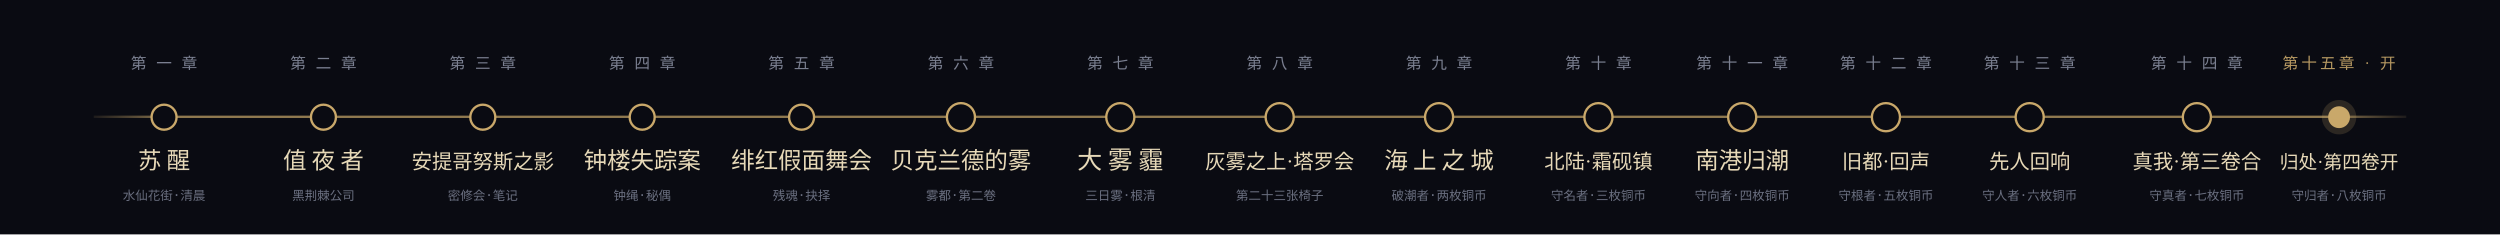
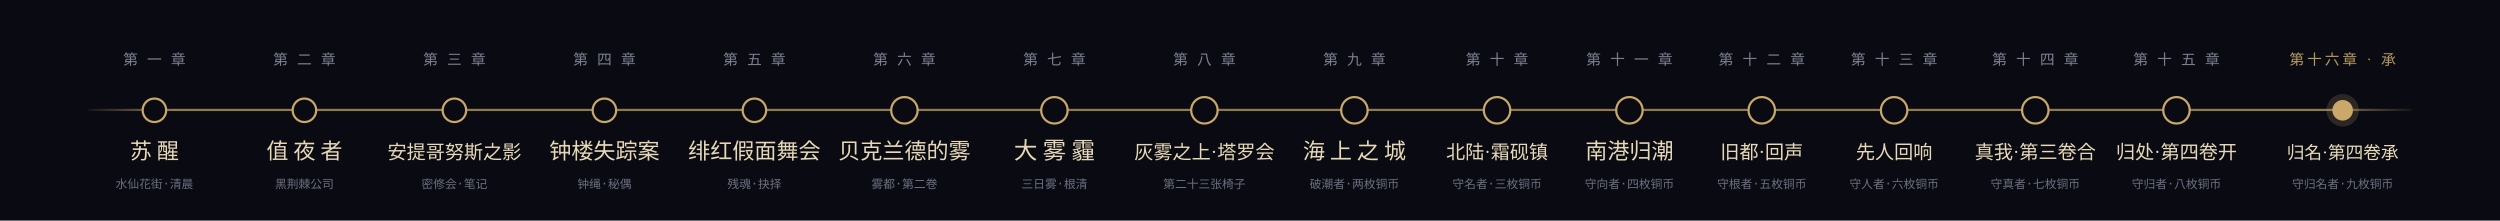
- <svg xmlns="http://www.w3.org/2000/svg" viewBox="0 0 1600 150" width="100%" role="img" aria-label="十五章剧情脉络：苏醒、值夜者、安提哥努斯之影、钟楼失踪案、绯红假面舞会、贝克兰德的雾、大雾霾、灰雾之上·塔罗会、海上之城、北陆·霜砚镇、南港归潮、旧都·回声、灰原骨冢·先人回响、灰雾深处·真我、灰雾最深处·归处">
+ <svg xmlns="http://www.w3.org/2000/svg" viewBox="0 0 1700 150" width="100%" role="img" aria-label="十六章剧情脉络：苏醒、值夜者、安提哥努斯之影、钟楼失踪案、绯红假面舞会、贝克兰德的雾、大雾霾、灰雾之上·塔罗会、海上之城、北陆·霜砚镇、南港归潮、旧都·回声、灰原骨冢·先人回响、灰雾深处·真我、灰雾最深处·归处、灰雾更深处·归名">
  <defs>
    <linearGradient id="line" x1="0" y1="0" x2="1" y2="0">
      <stop offset="0" stop-color="#c9a86a" stop-opacity="0" />
      <stop offset="0.04" stop-color="#c9a86a" stop-opacity="0.7" />
      <stop offset="0.96" stop-color="#c9a86a" stop-opacity="0.7" />
      <stop offset="1" stop-color="#c9a86a" stop-opacity="0" />
    </linearGradient>
  </defs>
-   <rect width="1600" height="150" fill="#0a0b12" />
-   <rect x="60" y="74" width="1480" height="1.5" fill="url(#line)" />
+   <rect width="1700" height="150" fill="#0a0b12" />
+   <rect x="60" y="74" width="1580" height="1.5" fill="url(#line)" />
  <g font-family="Georgia, 'Times New Roman', serif" text-rendering="geometricPrecision">
    <circle cx="105" cy="75" r="8" fill="#0a0b12" stroke="#c9a86a" stroke-width="1.5" />
    <text x="105" y="44" text-anchor="middle" font-size="10" letter-spacing="2" fill="#7a7f90">第 一 章</text>
    <text x="105" y="108" text-anchor="middle" font-size="15" fill="#e7d9b8">苏 醒</text>
    <text x="105" y="128" text-anchor="middle" font-family="ui-monospace, Menlo, monospace" font-size="8" fill="#6a6f80">水仙花街·清晨</text>
    <circle cx="207" cy="75" r="8" fill="#0a0b12" stroke="#c9a86a" stroke-width="1.5" />
    <text x="207" y="44" text-anchor="middle" font-size="10" letter-spacing="2" fill="#7a7f90">第 二 章</text>
    <text x="207" y="108" text-anchor="middle" font-size="15" fill="#e7d9b8">值 夜 者</text>
    <text x="207" y="128" text-anchor="middle" font-family="ui-monospace, Menlo, monospace" font-size="8" fill="#6a6f80">黑荆棘公司</text>
    <circle cx="309" cy="75" r="8" fill="#0a0b12" stroke="#c9a86a" stroke-width="1.5" />
    <text x="309" y="44" text-anchor="middle" font-size="10" letter-spacing="2" fill="#7a7f90">第 三 章</text>
    <text x="309" y="108" text-anchor="middle" font-size="13" fill="#e7d9b8">安提哥努斯之影</text>
    <text x="309" y="128" text-anchor="middle" font-family="ui-monospace, Menlo, monospace" font-size="8" fill="#6a6f80">密修会·笔记</text>
    <circle cx="411" cy="75" r="8" fill="#0a0b12" stroke="#c9a86a" stroke-width="1.5" />
    <text x="411" y="44" text-anchor="middle" font-size="10" letter-spacing="2" fill="#7a7f90">第 四 章</text>
    <text x="411" y="108" text-anchor="middle" font-size="15" fill="#e7d9b8">钟楼失踪案</text>
    <text x="411" y="128" text-anchor="middle" font-family="ui-monospace, Menlo, monospace" font-size="8" fill="#6a6f80">钟绳·秘偶</text>
    <circle cx="513" cy="75" r="8" fill="#0a0b12" stroke="#c9a86a" stroke-width="1.5" />
    <text x="513" y="44" text-anchor="middle" font-size="10" letter-spacing="2" fill="#7a7f90">第 五 章</text>
    <text x="513" y="108" text-anchor="middle" font-size="15" fill="#e7d9b8">绯红假面舞会</text>
    <text x="513" y="128" text-anchor="middle" font-family="ui-monospace, Menlo, monospace" font-size="8" fill="#6a6f80">残魂·抉择</text>
    <circle cx="615" cy="75" r="9" fill="#0a0b12" stroke="#c9a86a" stroke-width="1.5" />
    <text x="615" y="44" text-anchor="middle" font-size="10" letter-spacing="2" fill="#7a7f90">第 六 章</text>
    <text x="615" y="108" text-anchor="middle" font-size="15" fill="#e7d9b8">贝克兰德的雾</text>
    <text x="615" y="128" text-anchor="middle" font-family="ui-monospace, Menlo, monospace" font-size="8" fill="#6a6f80">雾都·第二卷</text>
    <circle cx="717" cy="75" r="9" fill="#0a0b12" stroke="#c9a86a" stroke-width="1.5" />
    <text x="717" y="44" text-anchor="middle" font-size="10" letter-spacing="2" fill="#7a7f90">第 七 章</text>
    <text x="717" y="108" text-anchor="middle" font-size="16" fill="#e7d9b8">大 雾 霾</text>
    <text x="717" y="128" text-anchor="middle" font-family="ui-monospace, Menlo, monospace" font-size="8" fill="#6a6f80">三日雾·根清</text>
    <circle cx="819" cy="75" r="9" fill="#0a0b12" stroke="#c9a86a" stroke-width="1.5" />
    <text x="819" y="44" text-anchor="middle" font-size="10" letter-spacing="2" fill="#7a7f90">第 八 章</text>
    <text x="819" y="108" text-anchor="middle" font-size="13" fill="#e7d9b8">灰雾之上·塔罗会</text>
    <text x="819" y="128" text-anchor="middle" font-family="ui-monospace, Menlo, monospace" font-size="8" fill="#6a6f80">第二十三张椅子</text>
    <circle cx="921" cy="75" r="9" fill="#0a0b12" stroke="#c9a86a" stroke-width="1.5" />
    <text x="921" y="44" text-anchor="middle" font-size="10" letter-spacing="2" fill="#7a7f90">第 九 章</text>
    <text x="921" y="108" text-anchor="middle" font-size="15" fill="#e7d9b8">海 上 之 城</text>
    <text x="921" y="128" text-anchor="middle" font-family="ui-monospace, Menlo, monospace" font-size="8" fill="#6a6f80">破潮者·两枚铜币</text>
-     <circle cx="1023" cy="75" r="9" fill="#0a0b12" stroke="#c9a86a" stroke-width="1.5" />
-     <text x="1023" y="44" text-anchor="middle" font-size="10" letter-spacing="2" fill="#7a7f90">第 十 章</text>
-     <text x="1023" y="108" text-anchor="middle" font-size="13" fill="#e7d9b8">北陆·霜砚镇</text>
-     <text x="1023" y="128" text-anchor="middle" font-family="ui-monospace, Menlo, monospace" font-size="8" fill="#6a6f80">守名者·三枚铜币</text>
-     <circle cx="1115" cy="75" r="9" fill="#0a0b12" stroke="#c9a86a" stroke-width="1.5" />
-     <text x="1115" y="44" text-anchor="middle" font-size="10" letter-spacing="2" fill="#7a7f90">第 十 一 章</text>
-     <text x="1115" y="108" text-anchor="middle" font-size="15" fill="#e7d9b8">南港归潮</text>
-     <text x="1115" y="128" text-anchor="middle" font-family="ui-monospace, Menlo, monospace" font-size="8" fill="#6a6f80">守向者·四枚铜币</text>
-     <circle cx="1207" cy="75" r="9" fill="#0a0b12" stroke="#c9a86a" stroke-width="1.5" />
-     <text x="1207" y="44" text-anchor="middle" font-size="10" letter-spacing="2" fill="#7a7f90">第 十 二 章</text>
-     <text x="1207" y="108" text-anchor="middle" font-size="13" fill="#e7d9b8">旧都·回声</text>
-     <text x="1207" y="128" text-anchor="middle" font-family="ui-monospace, Menlo, monospace" font-size="8" fill="#6a6f80">守根者·五枚铜币</text>
-     <circle cx="1299" cy="75" r="9" fill="#0a0b12" stroke="#c9a86a" stroke-width="1.5" />
-     <text x="1299" y="44" text-anchor="middle" font-size="10" letter-spacing="2" fill="#7a7f90">第 十 三 章</text>
-     <text x="1299" y="108" text-anchor="middle" font-size="13" fill="#e7d9b8">先人回响</text>
-     <text x="1299" y="128" text-anchor="middle" font-family="ui-monospace, Menlo, monospace" font-size="8" fill="#6a6f80">守人者·六枚铜币</text>
-     <circle cx="1406" cy="75" r="9" fill="#0a0b12" stroke="#c9a86a" stroke-width="1.5" />
-     <text x="1406" y="44" text-anchor="middle" font-size="10" letter-spacing="2" fill="#7a7f90">第 十 四 章</text>
-     <text x="1406" y="108" text-anchor="middle" font-size="13" fill="#e7d9b8">真我·第三卷合</text>
-     <text x="1406" y="128" text-anchor="middle" font-family="ui-monospace, Menlo, monospace" font-size="8" fill="#6a6f80">守真者·七枚铜币</text>
-     <circle cx="1497" cy="75" r="11" fill="#c9a86a" opacity="0.18" />
-     <circle cx="1497" cy="75" r="7" fill="#c9a86a" />
-     <text x="1497" y="44" text-anchor="middle" font-size="10" letter-spacing="2" fill="#c9a86a" opacity="0.9">第十五章 · 开</text>
-     <text x="1497" y="108" text-anchor="middle" font-size="12" fill="#e7d9b8">归处·第四卷开</text>
-     <text x="1497" y="128" text-anchor="middle" font-family="ui-monospace, Menlo, monospace" font-size="8" fill="#6a6f80">守归者·八枚铜币</text>
+     <circle cx="1018" cy="75" r="9" fill="#0a0b12" stroke="#c9a86a" stroke-width="1.5" />
+     <text x="1018" y="44" text-anchor="middle" font-size="10" letter-spacing="2" fill="#7a7f90">第 十 章</text>
+     <text x="1018" y="108" text-anchor="middle" font-size="13" fill="#e7d9b8">北陆·霜砚镇</text>
+     <text x="1018" y="128" text-anchor="middle" font-family="ui-monospace, Menlo, monospace" font-size="8" fill="#6a6f80">守名者·三枚铜币</text>
+     <circle cx="1108" cy="75" r="9" fill="#0a0b12" stroke="#c9a86a" stroke-width="1.5" />
+     <text x="1108" y="44" text-anchor="middle" font-size="10" letter-spacing="2" fill="#7a7f90">第 十 一 章</text>
+     <text x="1108" y="108" text-anchor="middle" font-size="15" fill="#e7d9b8">南港归潮</text>
+     <text x="1108" y="128" text-anchor="middle" font-family="ui-monospace, Menlo, monospace" font-size="8" fill="#6a6f80">守向者·四枚铜币</text>
+     <circle cx="1198" cy="75" r="9" fill="#0a0b12" stroke="#c9a86a" stroke-width="1.5" />
+     <text x="1198" y="44" text-anchor="middle" font-size="10" letter-spacing="2" fill="#7a7f90">第 十 二 章</text>
+     <text x="1198" y="108" text-anchor="middle" font-size="13" fill="#e7d9b8">旧都·回声</text>
+     <text x="1198" y="128" text-anchor="middle" font-family="ui-monospace, Menlo, monospace" font-size="8" fill="#6a6f80">守根者·五枚铜币</text>
+     <circle cx="1288" cy="75" r="9" fill="#0a0b12" stroke="#c9a86a" stroke-width="1.5" />
+     <text x="1288" y="44" text-anchor="middle" font-size="10" letter-spacing="2" fill="#7a7f90">第 十 三 章</text>
+     <text x="1288" y="108" text-anchor="middle" font-size="13" fill="#e7d9b8">先人回响</text>
+     <text x="1288" y="128" text-anchor="middle" font-family="ui-monospace, Menlo, monospace" font-size="8" fill="#6a6f80">守人者·六枚铜币</text>
+     <circle cx="1384" cy="75" r="9" fill="#0a0b12" stroke="#c9a86a" stroke-width="1.5" />
+     <text x="1384" y="44" text-anchor="middle" font-size="10" letter-spacing="2" fill="#7a7f90">第 十 四 章</text>
+     <text x="1384" y="108" text-anchor="middle" font-size="13" fill="#e7d9b8">真我·第三卷合</text>
+     <text x="1384" y="128" text-anchor="middle" font-family="ui-monospace, Menlo, monospace" font-size="8" fill="#6a6f80">守真者·七枚铜币</text>
+     <circle cx="1480" cy="75" r="9" fill="#0a0b12" stroke="#c9a86a" stroke-width="1.5" />
+     <text x="1480" y="44" text-anchor="middle" font-size="10" letter-spacing="2" fill="#7a7f90">第 十 五 章</text>
+     <text x="1480" y="108" text-anchor="middle" font-size="13" fill="#e7d9b8">归处·第四卷开</text>
+     <text x="1480" y="128" text-anchor="middle" font-family="ui-monospace, Menlo, monospace" font-size="8" fill="#6a6f80">守归者·八枚铜币</text>
+     <circle cx="1593" cy="75" r="11" fill="#c9a86a" opacity="0.18" />
+     <circle cx="1593" cy="75" r="7" fill="#c9a86a" />
+     <text x="1593" y="44" text-anchor="middle" font-size="10" letter-spacing="2" fill="#c9a86a" opacity="0.9">第十六章 · 承</text>
+     <text x="1593" y="108" text-anchor="middle" font-size="12" fill="#e7d9b8">归名·第四卷承</text>
+     <text x="1593" y="128" text-anchor="middle" font-family="ui-monospace, Menlo, monospace" font-size="8" fill="#6a6f80">守归名者·九枚铜币</text>
  </g>
</svg>
